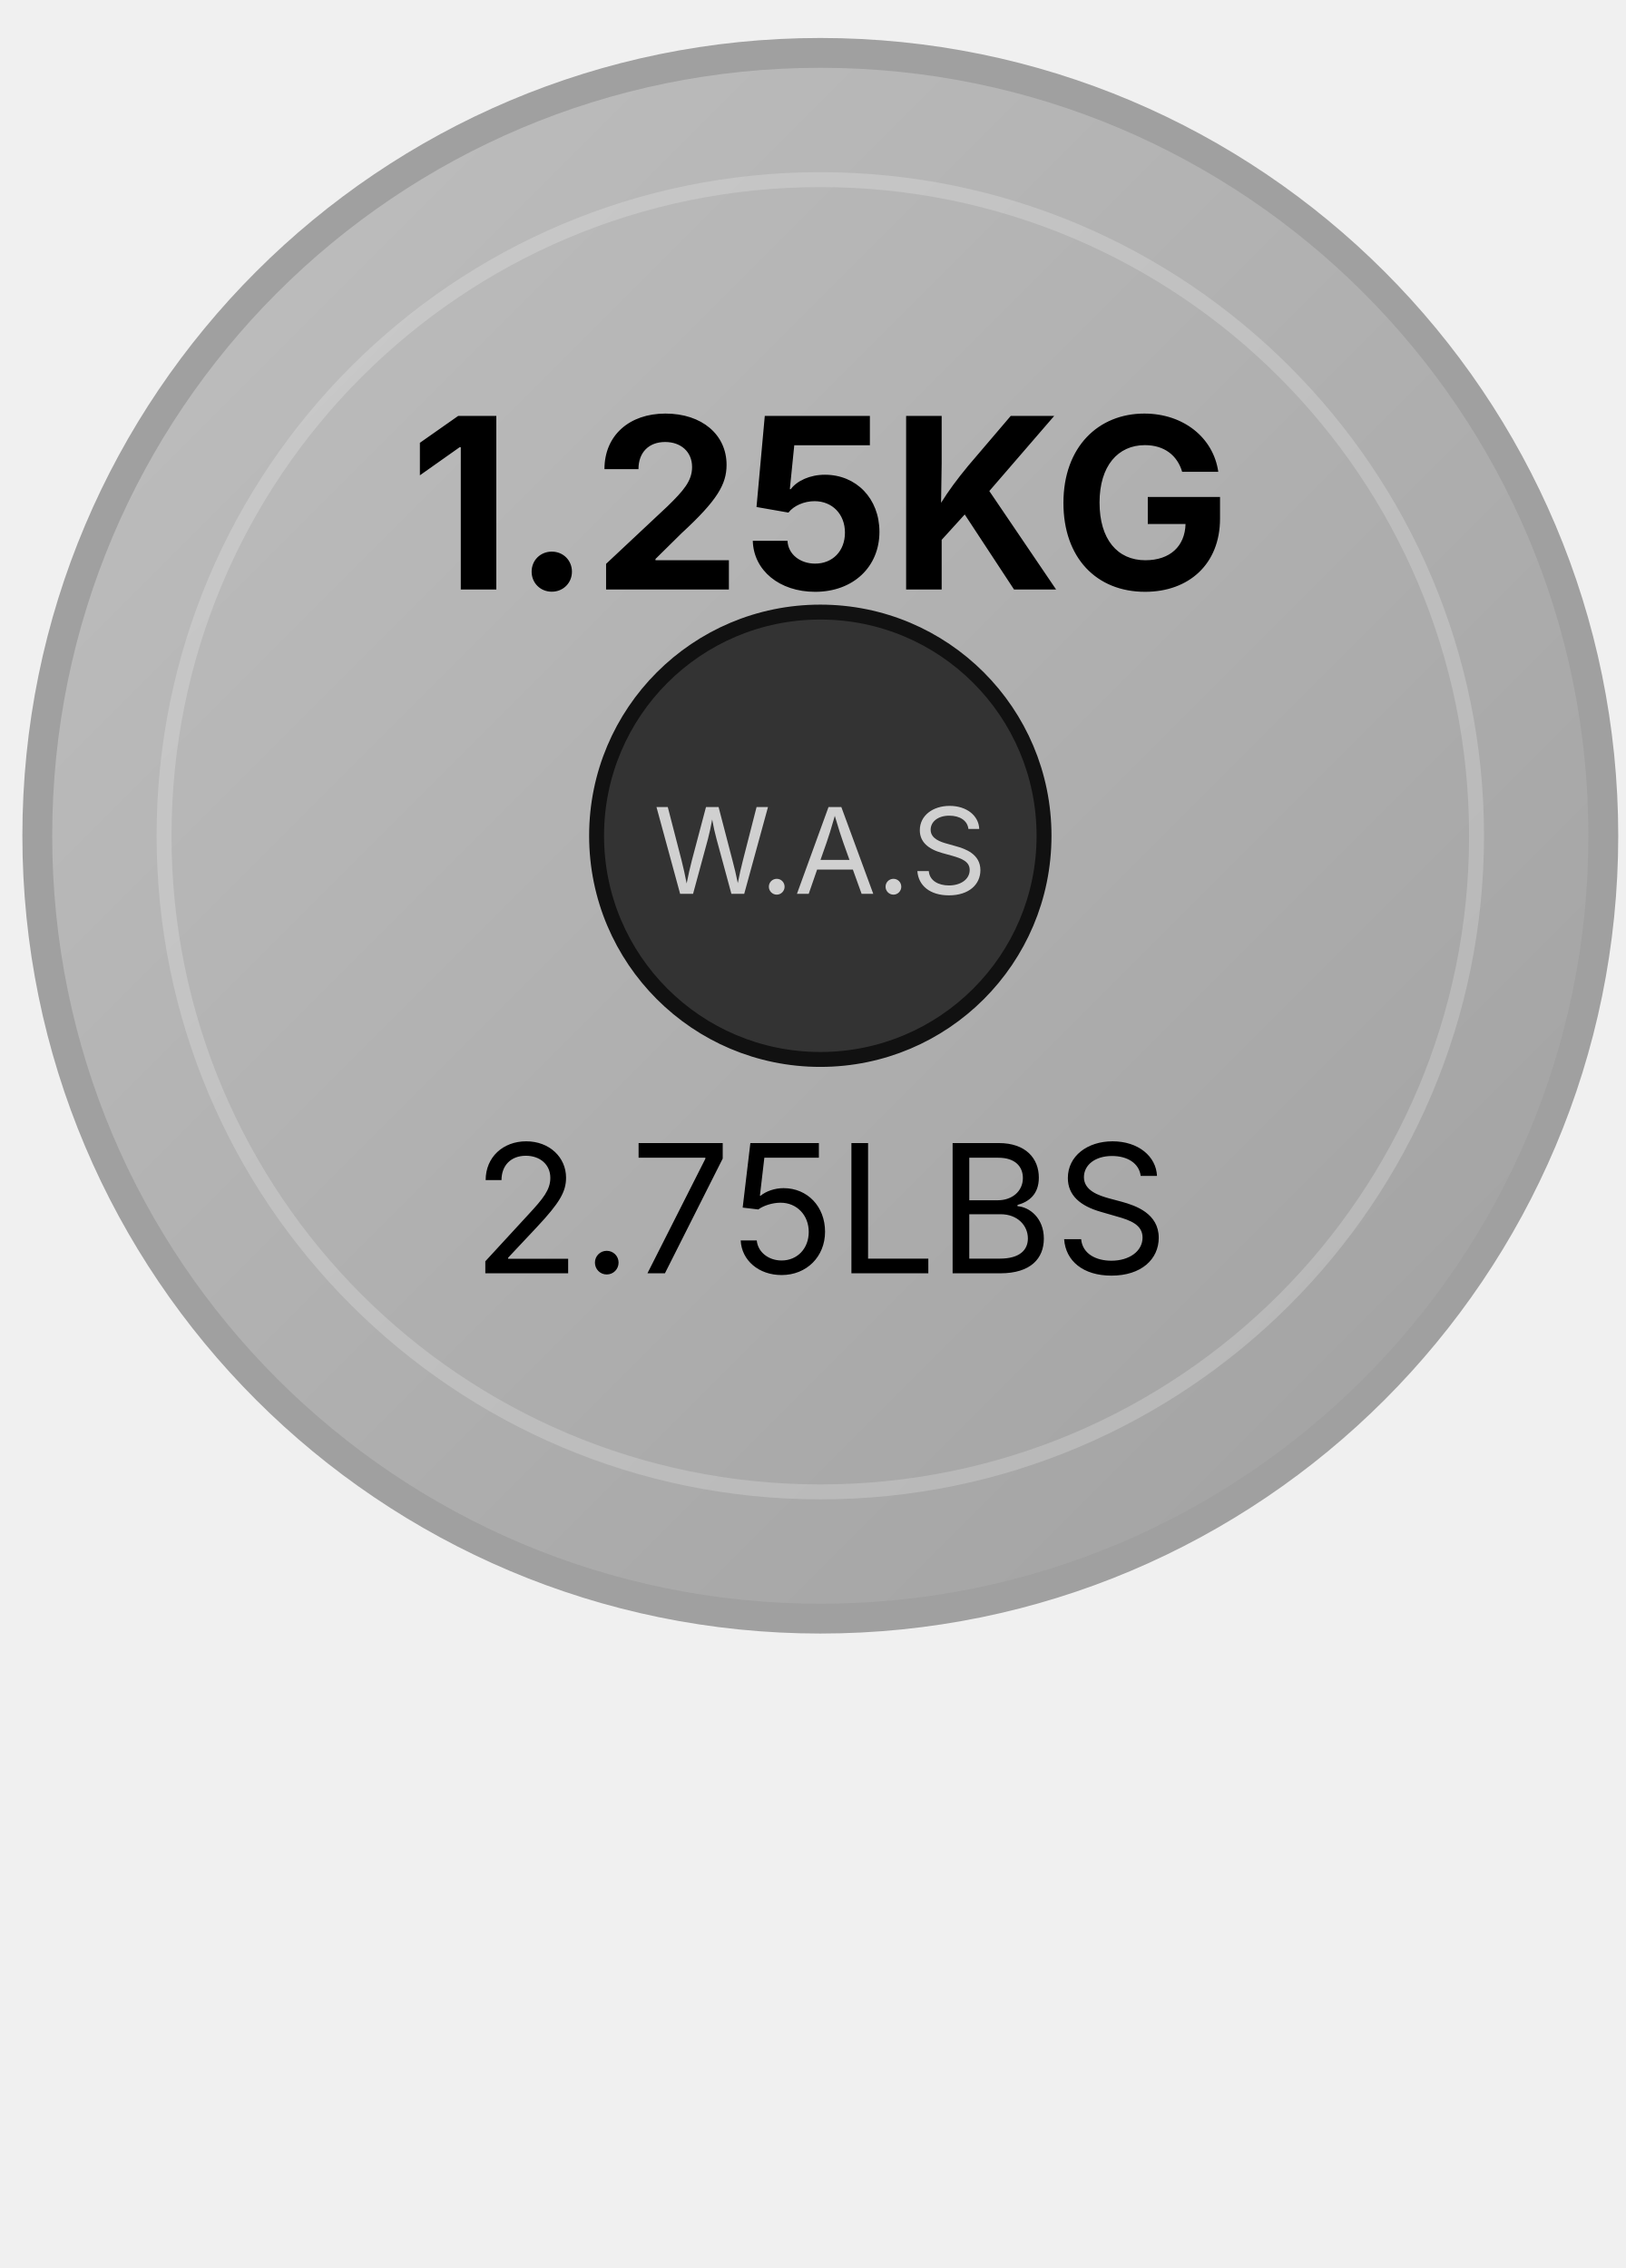
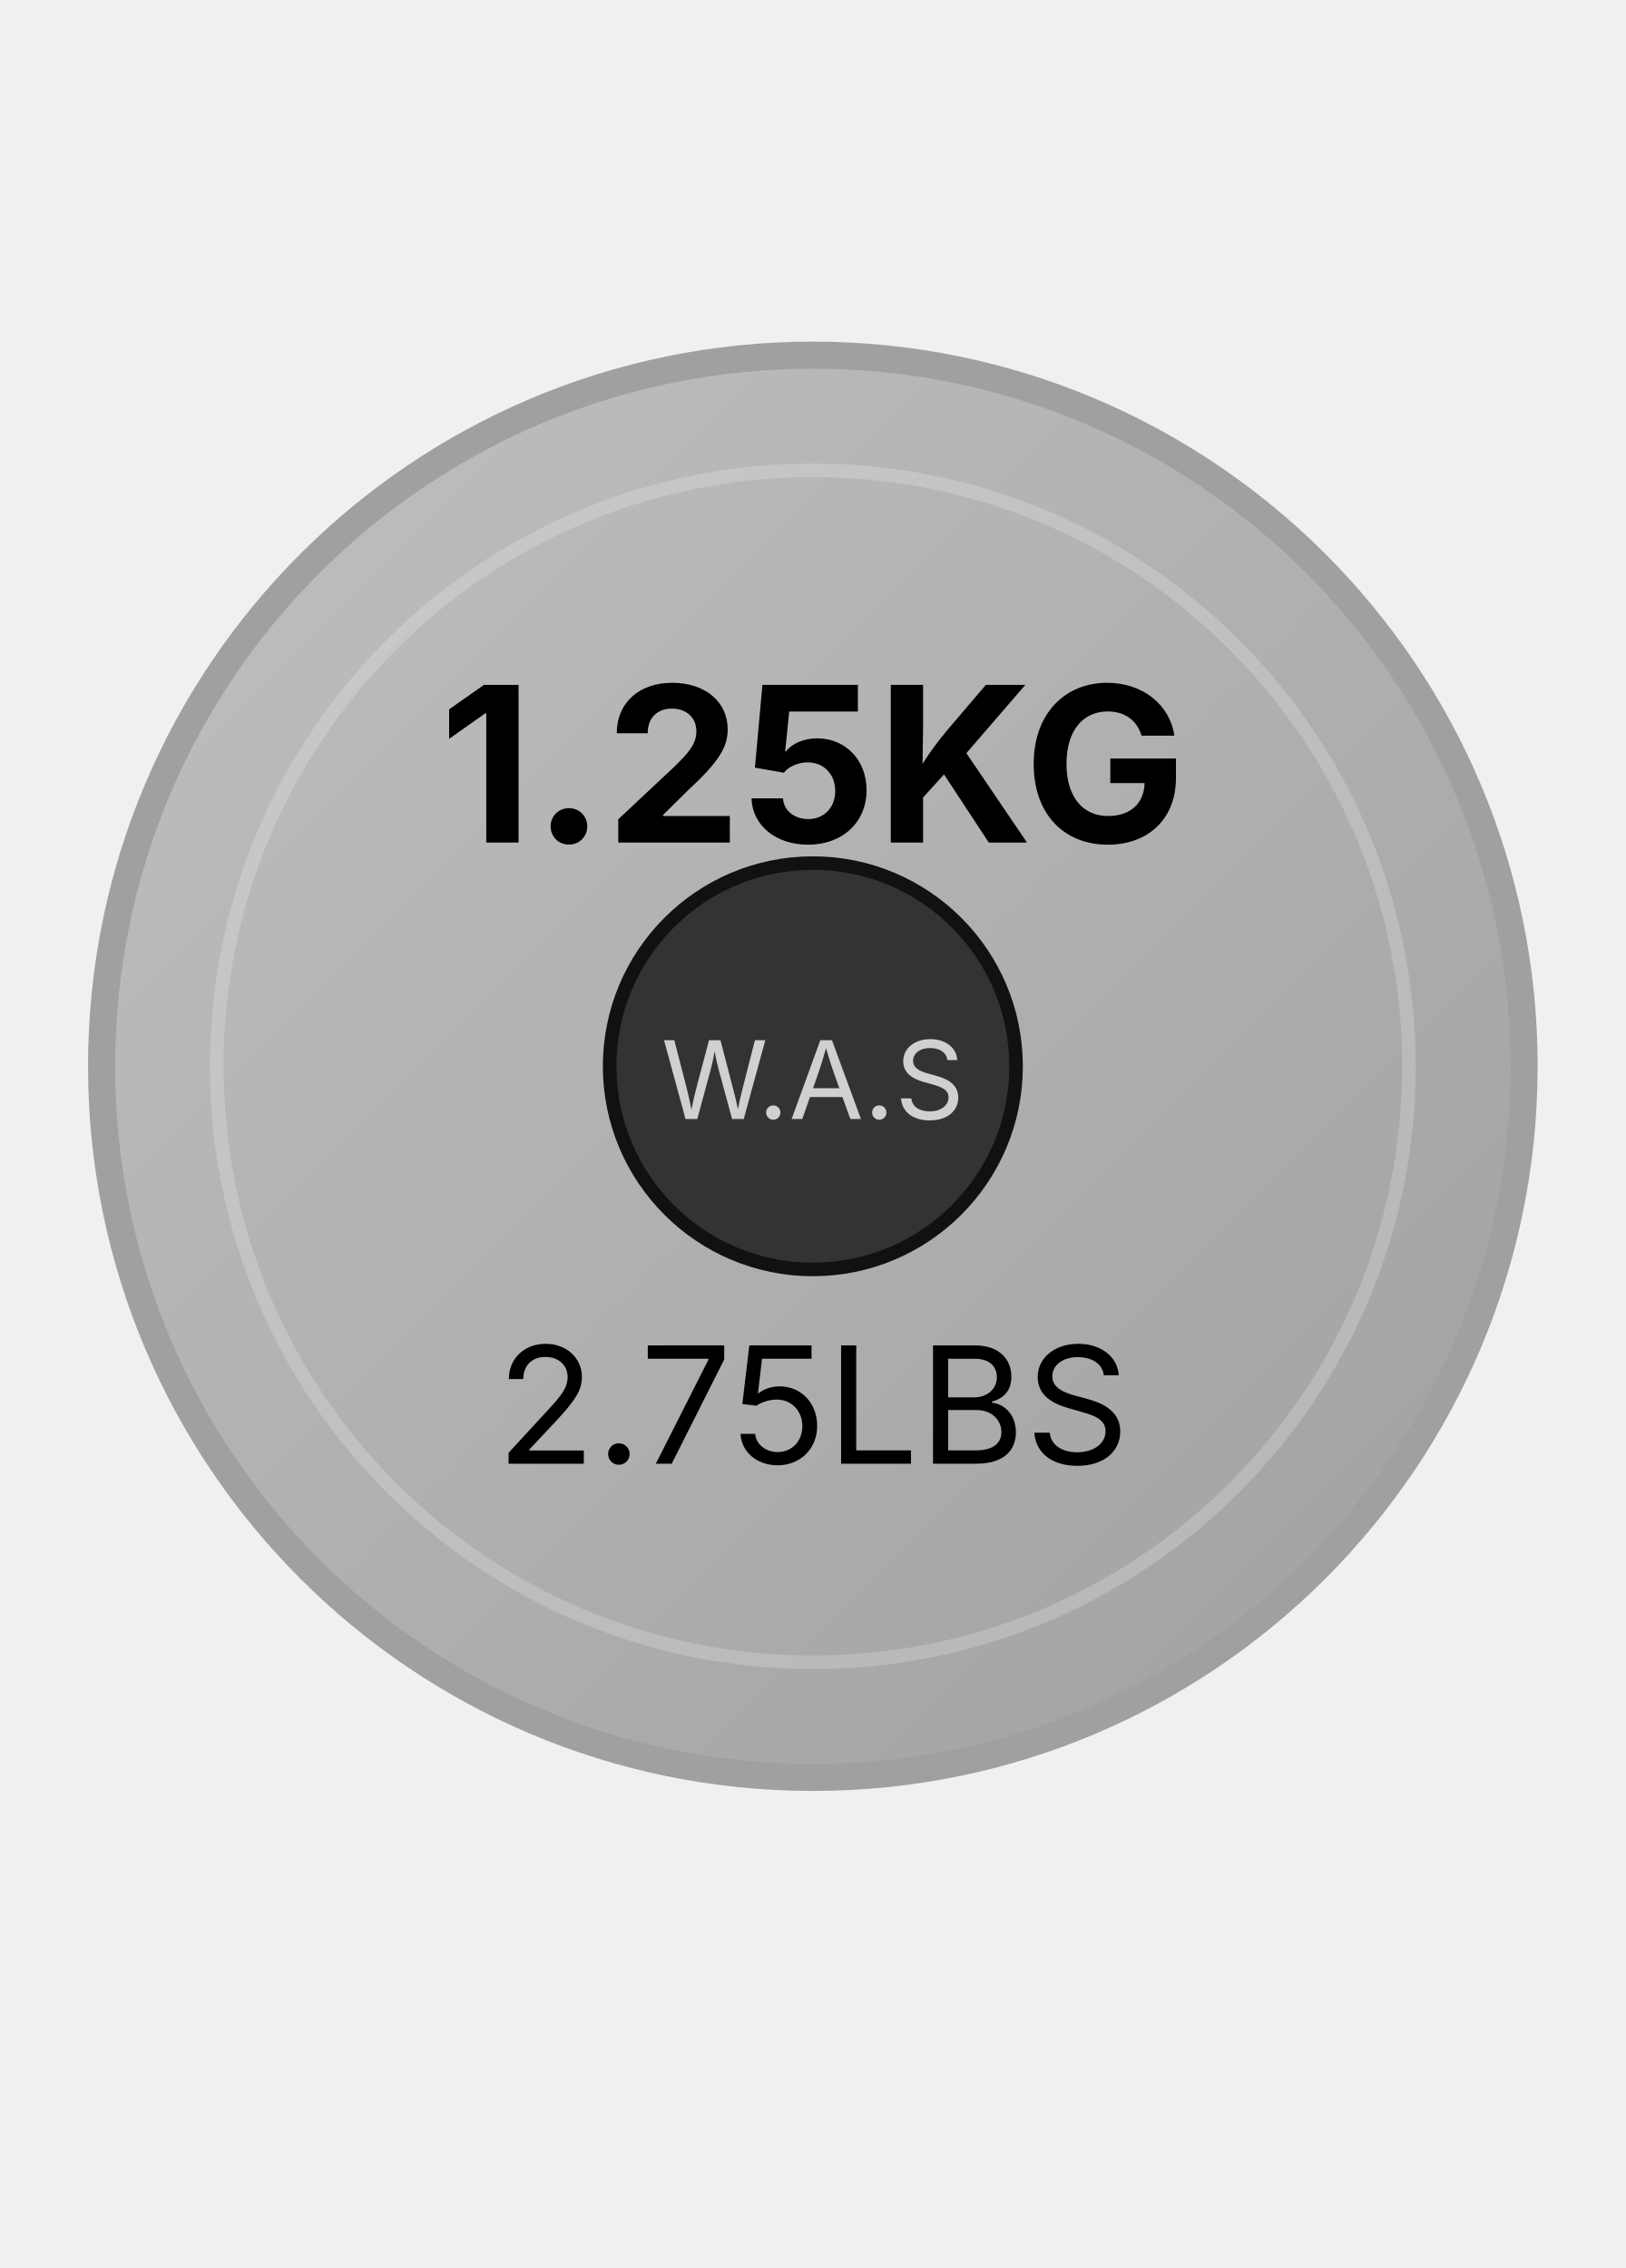
- <svg xmlns="http://www.w3.org/2000/svg" width="215" height="300" viewBox="-10 -10 218 300" fill="none">
+ <svg xmlns="http://www.w3.org/2000/svg" width="215" height="300" viewBox="-20 -10 240 240" fill="none">
  <defs>
    <linearGradient id="plateGradient" x1="0%" y1="0%" x2="100%" y2="100%">
      <stop offset="0%" style="stop-color:#C0C0C0;stop-opacity:1" />
      <stop offset="100%" style="stop-color:#A0A0A0;stop-opacity:1" />
    </linearGradient>
  </defs>
  <circle cx="100" cy="100" r="105" fill="url(#plateGradient)" stroke="#A0A0A0" stroke-width="4" />
  <circle cx="100" cy="100" r="88" fill="none" stroke="#FFFFFF" stroke-opacity="0.2" stroke-width="2" />
  <circle cx="100" cy="100" r="30" fill="#333333" stroke="#111111" stroke-width="2" />
  <text x="100" y="55" font-family="Inter, sans-serif" font-size="32" font-weight="bold" fill="#000000" text-anchor="middle" dominant-baseline="middle">
    1.25KG
  </text>
  <text x="100" y="102" font-family="Inter, sans-serif" font-size="16" fill="#D0D0D0" text-anchor="middle" dominant-baseline="middle">
    W.A.S
  </text>
  <text x="100" y="150" font-family="Inter, sans-serif" font-size="24" fill="#000000" text-anchor="middle" dominant-baseline="middle">
    2.75LBS
  </text>
</svg>
